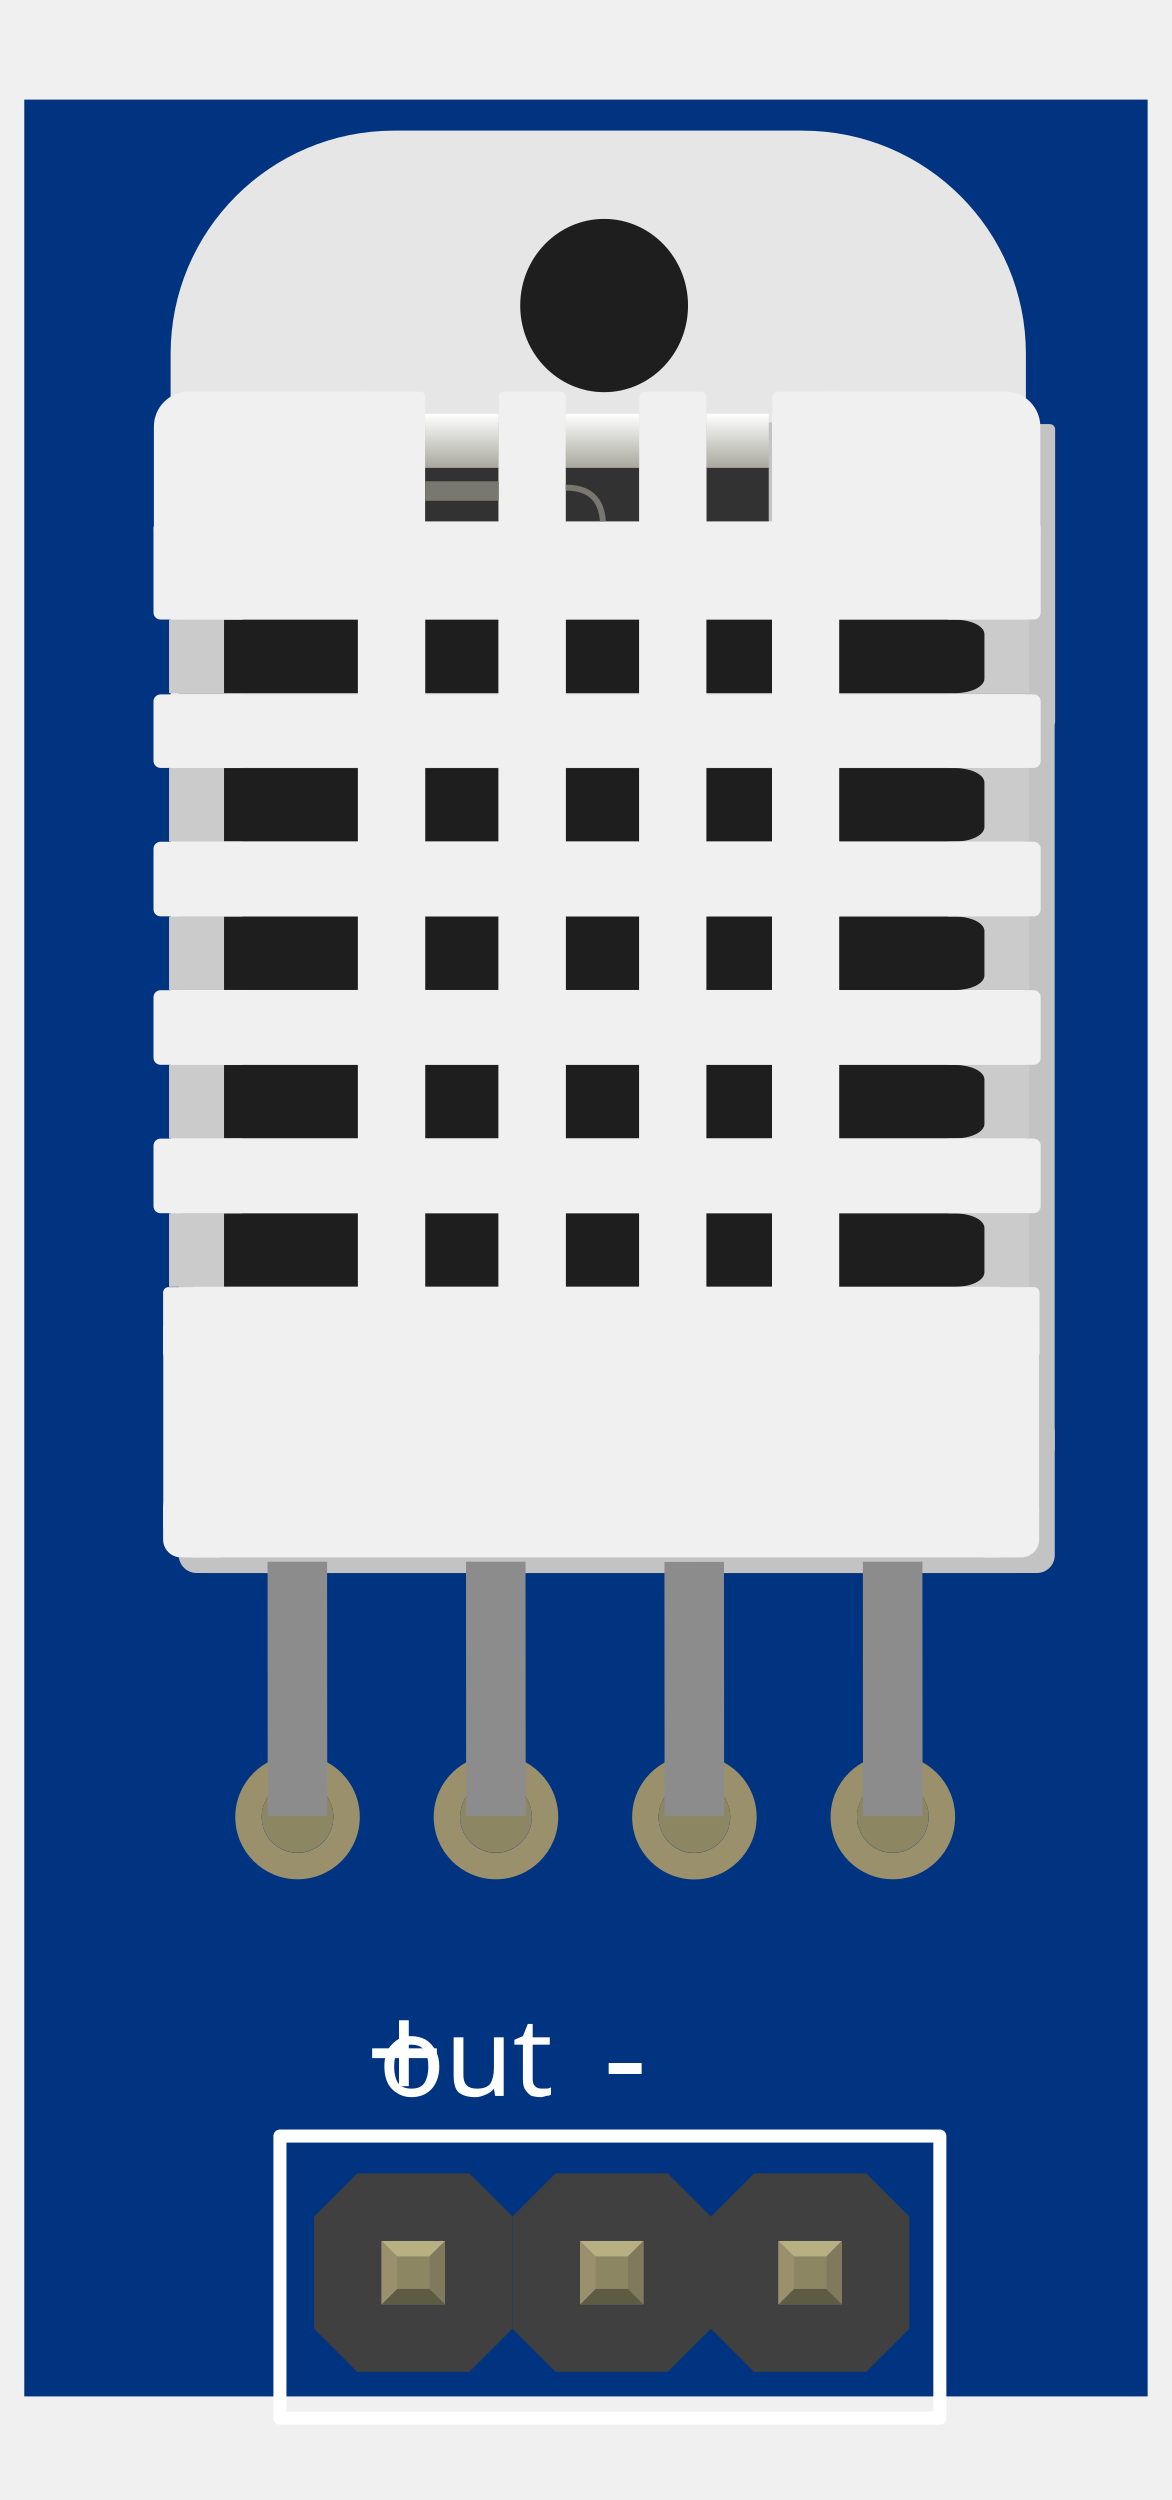
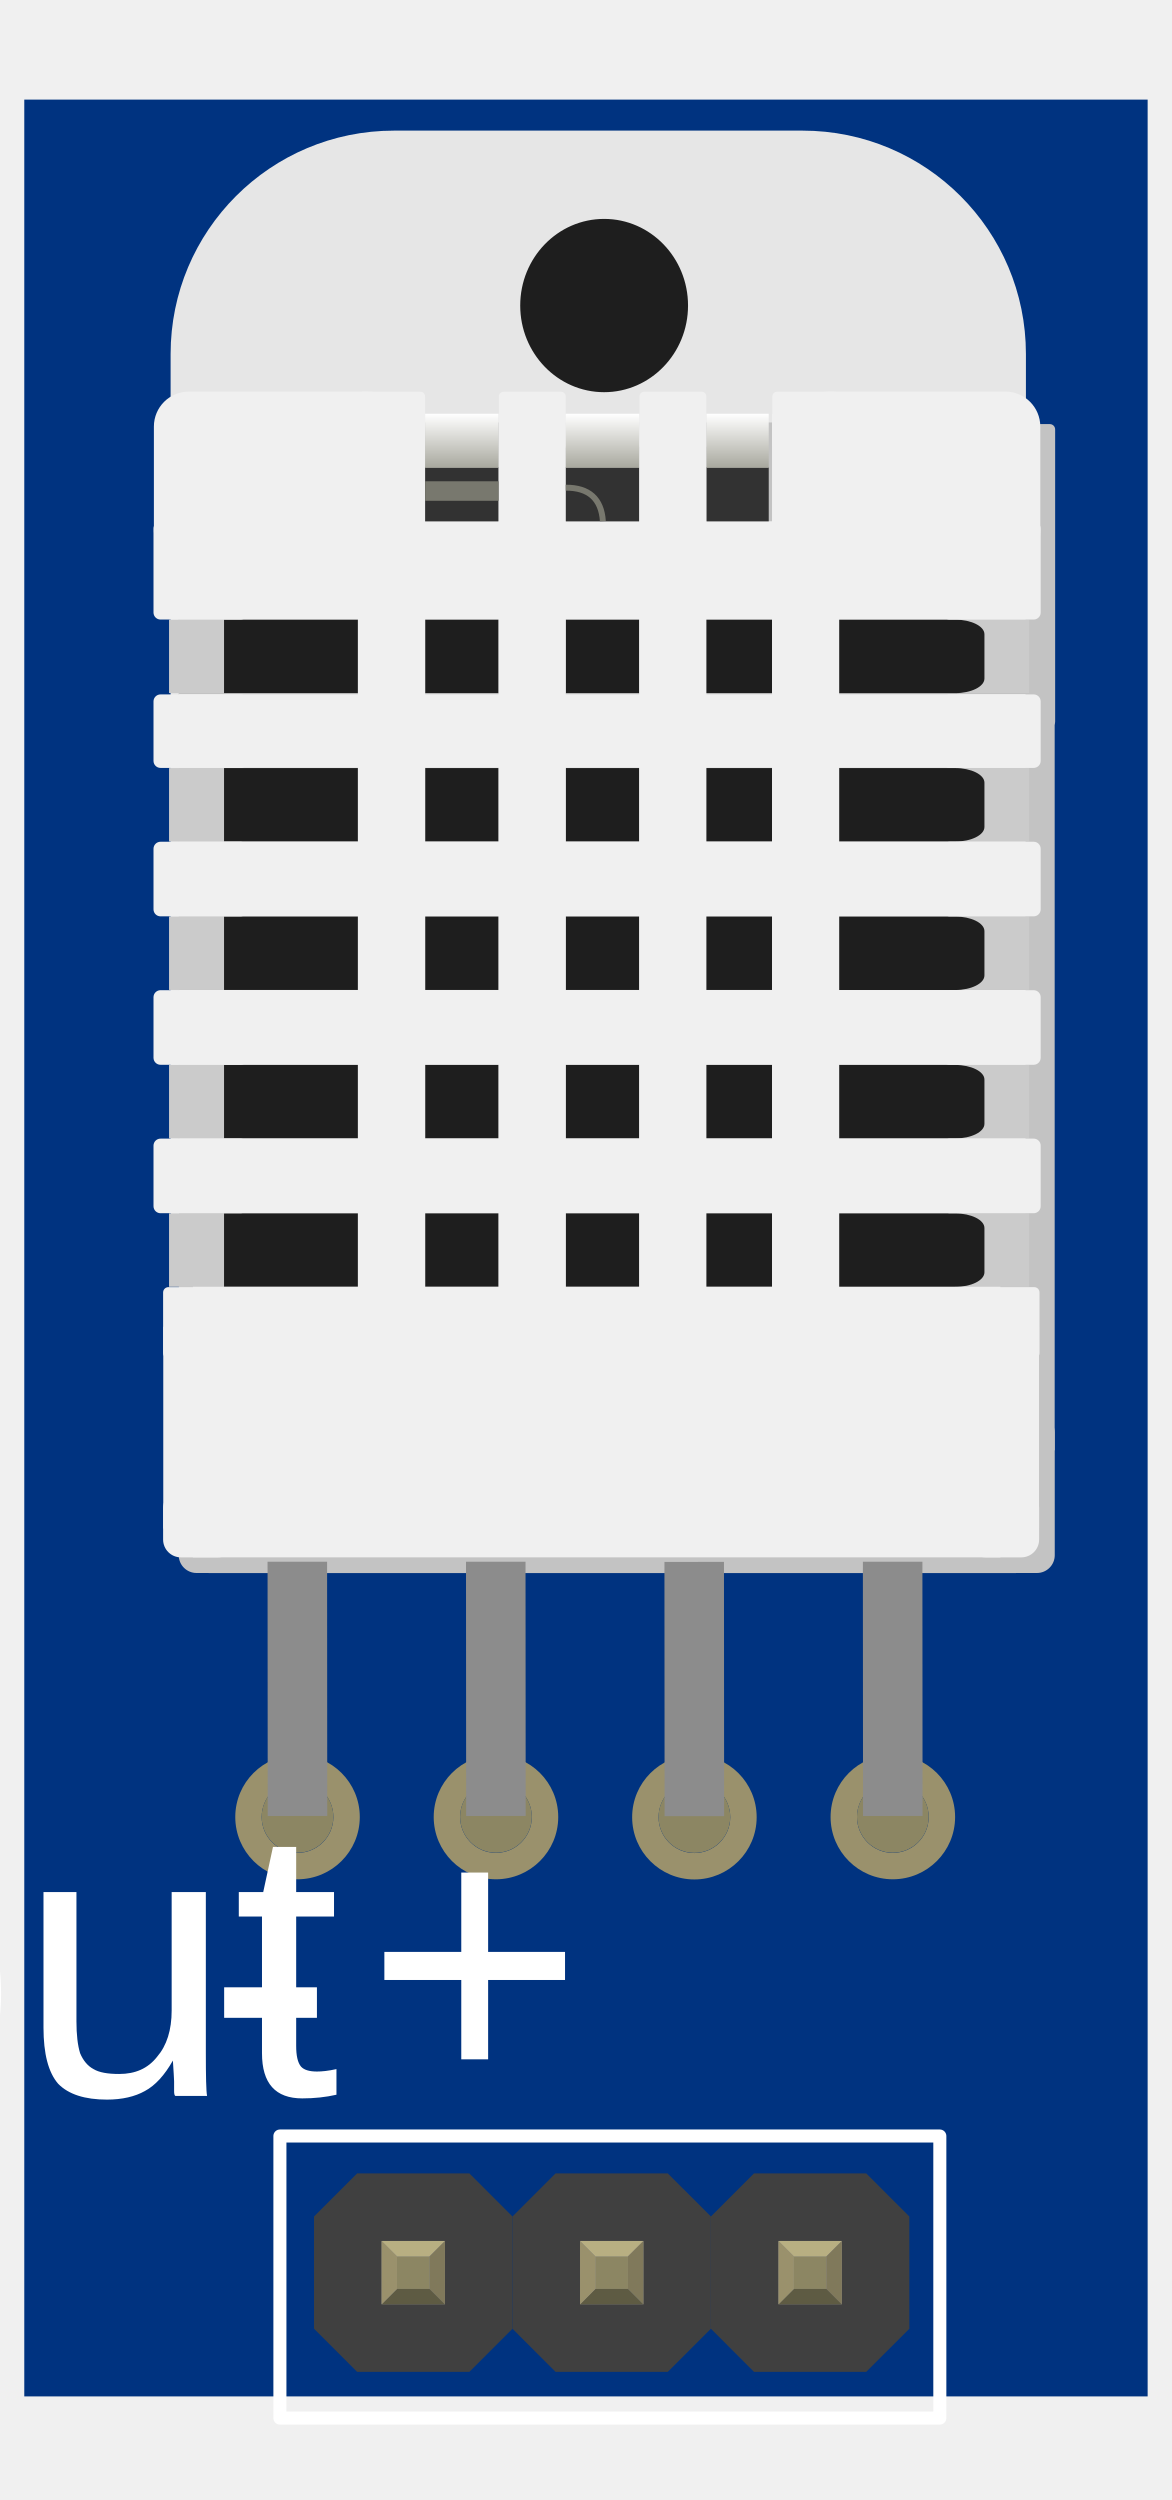
<svg xmlns="http://www.w3.org/2000/svg" xmlns:xlink="http://www.w3.org/1999/xlink" viewBox="0 0 15 32" xml:space="preserve" height="32mm" style="clip-rule:evenodd;fill-rule:evenodd;image-rendering:optimizeQuality;shape-rendering:geometricPrecision;text-rendering:geometricPrecision" width="15mm" version="1.1" id="svg18753">
  <defs id="defs18757">
    <linearGradient xlink:href="#id0" id="linearGradient19458" gradientUnits="userSpaceOnUse" x1="4.612" y1="4.93" x2="4.612" y2="4.238" />
    <linearGradient xlink:href="#id0" id="linearGradient19460" gradientUnits="userSpaceOnUse" x1="4.612" y1="4.93" x2="4.612" y2="4.238" />
    <linearGradient xlink:href="#id0" id="linearGradient19462" gradientUnits="userSpaceOnUse" x1="4.612" y1="4.93" x2="4.612" y2="4.238" />
  </defs>
  <g id="g19456" transform="translate(1.298823)">
    <g id="breadboard" gorn="0.0">
      <defs id="defs18589">
        <style type="text/css" id="style18582">
    .str0 {stroke:#1E1E1E;stroke-width:0.076}
    .str3 {stroke:#78786E;stroke-width:0.076}
    .str2 {stroke:#78786E;stroke-width:0.25}
    .str1 {stroke:#8C8C8C;stroke-width:0.762}
    .fil3 {fill:none}
    .fil1 {fill:#1E1E1E}
    .fil6 {fill:#323232}
    .fil2 {fill:#C3C3C3}
    .fil4 {fill:#CBCBCB}
    .fil0 {fill:#E6E6E6}
    .fil5 {fill:#F0F0F0}
    .fil7 {fill:url(#id0)}
   </style>
        <linearGradient id="id0" y2="4.238" gradientUnits="userSpaceOnUse" x2="4.612" x1="4.612" y1="4.93">
          <stop offset="0" style="stop-color:#A8A89E" id="stop18584" />
          <stop offset="1" style="stop-color:white" id="stop18586" />
        </linearGradient>
      </defs>
      <g id="Capa_x0020_1" gorn="0.0.1">
        <g id="_144824656" gorn="0.0.1.1">
          <rect y="1.275" x="-0.988" height="29.399" width="14.379" id="rect4726" fill="#003380" stroke-width="0.034" style="clip-rule:evenodd;fill-rule:evenodd;image-rendering:optimizeQuality;shape-rendering:geometricPrecision;text-rendering:geometricPrecision" />
          <rect y="1.672" id="_144825976" gorn="0.0.1.1.0.0" rx="2.859" height="16.616" class="fil0" width="10.948" x="0.885" ry="2.859" />
          <ellipse id="_144821416" gorn="0.0.1.1.0.1" rx="1.036" cx="6.434" class="fil1 str0" cy="3.911" ry="1.071" />
          <g id="g18603" transform="translate(0,1.058333)">
            <rect y="6.526" id="_144822136" gorn="0.0.1.1.1.0" height="10.98" class="fil2" width="11.21" x="0.991" />
            <rect y="4.37" id="_144818704" gorn="0.0.1.1.1.1" rx="0.068" height="3.878" class="fil2" width="0.929" x="0.989" ry="0.068" />
            <rect y="4.37" id="_144826744" gorn="0.0.1.1.1.2" rx="0.068" height="3.878" class="fil2" width="0.918" x="11.289" ry="0.068" />
            <rect y="15.424" id="_144823288" gorn="0.0.1.1.1.3" rx="0.228" height="3.652" class="fil2" width="0.929" x="0.989" ry="0.228" />
            <rect y="17.052" id="_144827656" gorn="0.0.1.1.1.4" rx="0.228" height="2.024" class="fil2" width="1.625" x="10.577" ry="0.228" />
            <rect y="5.306" id="_144829120" gorn="0.0.1.1.1.5" height="12.9" class="fil2" width="9.768" x="1.714" />
            <rect y="4.349" id="_144820960" gorn="0.0.1.1.1.6" height="14.728" class="fil2" width="10.335" x="1.371" />
          </g>
          <g id="g18625" transform="translate(0,1.058333)">
            <g id="g18616">
              <rect y="6.873" id="_144826048" gorn="0.0.1.1.3.0.0" height="0.94" class="fil4" width="2.533" x="9.341" />
              <rect y="8.773" id="_144823816" gorn="0.0.1.1.3.0.1" height="0.94" class="fil4" width="2.533" x="9.341" />
              <rect y="10.673" id="_144826288" gorn="0.0.1.1.3.0.2" height="0.94" class="fil4" width="2.531" x="9.343" />
              <rect y="12.573" id="_144823936" gorn="0.0.1.1.3.0.3" height="0.94" class="fil4" width="2.533" x="9.341" />
              <rect y="14.473" id="_144820816" gorn="0.0.1.1.3.0.4" height="0.94" class="fil4" width="2.533" x="9.341" />
            </g>
            <g id="g18623">
              <rect y="6.873" id="_144817768" gorn="0.0.1.1.3.1.0" height="0.94" class="fil4" width="0.704" x="0.865" />
              <rect y="8.773" id="_144819880" gorn="0.0.1.1.3.1.1" height="0.94" class="fil4" width="0.704" x="0.865" />
              <rect y="10.673" id="_144822112" gorn="0.0.1.1.3.1.2" height="0.94" class="fil4" width="0.704" x="0.865" />
              <rect y="12.573" id="_144820576" gorn="0.0.1.1.3.1.3" height="0.94" class="fil4" width="0.704" x="0.865" />
              <rect y="14.473" id="_144821872" gorn="0.0.1.1.3.1.4" height="0.94" class="fil4" width="0.704" x="0.865" />
            </g>
          </g>
          <g id="g18662" transform="translate(0,1.058333)">
            <g id="g18632">
              <rect y="6.873" id="_144818008" gorn="0.0.1.1.4.0.0" height="0.94" class="fil1" width="0.94" x="4.143" />
              <rect y="6.873" id="_144821656" gorn="0.0.1.1.4.0.1" height="0.94" class="fil1" width="0.94" x="5.943" />
              <rect y="6.873" id="_144829816" gorn="0.0.1.1.4.0.2" height="0.94" class="fil1" width="0.94" x="7.643" />
              <path id="_144831328" gorn="0.0.1.1.4.0.3" d="m 9.343,6.873 h 1.583 c 0.207,0 0.376,0.084 0.376,0.187 v 0.567 c 0,0.103 -0.169,0.187 -0.376,0.187 H 9.343 Z" class="fil1" />
              <rect y="6.873" id="_144827224" gorn="0.0.1.1.4.0.4" height="0.94" class="fil1" width="1.713" x="1.569" />
            </g>
            <g id="g18639">
              <rect y="8.773" id="_144824824" gorn="0.0.1.1.4.1.0" height="0.94" class="fil1" width="0.94" x="4.143" />
              <rect y="8.773" id="_144817504" gorn="0.0.1.1.4.1.1" height="0.94" class="fil1" width="0.94" x="5.943" />
              <rect y="8.773" id="_144825928" gorn="0.0.1.1.4.1.2" height="0.94" class="fil1" width="0.94" x="7.643" />
              <path id="_144829048" gorn="0.0.1.1.4.1.3" d="m 9.343,8.773 h 1.583 c 0.207,0 0.376,0.084 0.376,0.187 v 0.567 c 0,0.103 -0.169,0.187 -0.376,0.187 H 9.343 Z" class="fil1" />
              <rect y="8.773" id="_144825112" gorn="0.0.1.1.4.1.4" height="0.94" class="fil1" width="1.713" x="1.569" />
            </g>
            <g id="g18646">
              <rect y="10.673" id="_144821512" gorn="0.0.1.1.4.2.0" height="0.94" class="fil1" width="0.94" x="4.143" />
              <rect y="10.673" id="_144822784" gorn="0.0.1.1.4.2.1" height="0.94" class="fil1" width="0.94" x="5.943" />
              <rect y="10.673" id="_144822664" gorn="0.0.1.1.4.2.2" height="0.94" class="fil1" width="0.94" x="7.643" />
              <path id="_144820672" gorn="0.0.1.1.4.2.3" d="m 9.343,10.673 h 1.583 c 0.207,0 0.376,0.084 0.376,0.187 v 0.567 c 0,0.103 -0.169,0.187 -0.376,0.187 H 9.343 Z" class="fil1" />
              <rect y="10.673" id="_144824752" gorn="0.0.1.1.4.2.4" height="0.94" class="fil1" width="1.713" x="1.569" />
            </g>
            <g id="g18653">
              <rect y="12.573" id="_144828472" gorn="0.0.1.1.4.3.0" height="0.94" class="fil1" width="0.94" x="4.143" />
              <rect y="12.573" id="_144821968" gorn="0.0.1.1.4.3.1" height="0.94" class="fil1" width="0.94" x="5.943" />
              <rect y="12.573" id="_144828256" gorn="0.0.1.1.4.3.2" height="0.94" class="fil1" width="0.94" x="7.643" />
              <path id="_144828376" gorn="0.0.1.1.4.3.3" d="m 9.343,12.573 h 1.583 c 0.207,0 0.376,0.084 0.376,0.187 v 0.567 c 0,0.103 -0.169,0.187 -0.376,0.187 H 9.343 Z" class="fil1" />
              <rect y="12.573" id="_144823504" gorn="0.0.1.1.4.3.4" height="0.94" class="fil1" width="1.713" x="1.569" />
            </g>
            <g id="g18660">
              <rect y="14.473" id="_144825784" gorn="0.0.1.1.4.4.0" height="0.94" class="fil1" width="0.94" x="4.143" />
              <rect y="14.473" id="_144826936" gorn="0.0.1.1.4.4.1" height="0.94" class="fil1" width="0.94" x="5.943" />
              <rect y="14.473" id="_144826912" gorn="0.0.1.1.4.4.2" height="0.94" class="fil1" width="0.94" x="7.643" />
              <path id="_144827152" gorn="0.0.1.1.4.4.3" d="m 9.343,14.473 h 1.583 c 0.207,0 0.376,0.084 0.376,0.187 v 0.567 c 0,0.103 -0.169,0.187 -0.376,0.187 H 9.343 Z" class="fil1" />
              <rect y="14.473" id="_144827080" gorn="0.0.1.1.4.4.4" height="0.94" class="fil1" width="1.713" x="1.569" />
            </g>
          </g>
          <g id="g18709" transform="translate(0,1.058333)">
            <g id="g18680">
              <g id="g18666">
                <rect y="4.238" id="_144817024" gorn="0.0.1.1.5.0.0.0.0" height="13.983" class="fil5" width="0.86" x="3.283" />
                <rect y="3.956" id="_144817168" gorn="0.0.1.1.5.0.0.0.1" rx="0.059" height="0.749" class="fil5" width="0.855" x="3.287" ry="0.059" />
              </g>
              <g id="g18670">
                <rect y="4.238" id="_144817240" gorn="0.0.1.1.5.0.0.1.0" height="13.983" class="fil5" width="0.86" x="5.083" />
                <rect y="3.956" id="_144816328" gorn="0.0.1.1.5.0.0.1.1" rx="0.059" height="0.749" class="fil5" width="0.855" x="5.087" ry="0.059" />
              </g>
              <g id="g18674">
                <rect y="4.238" id="_144815368" gorn="0.0.1.1.5.0.0.2.0" height="13.983" class="fil5" width="0.86" x="6.883" />
                <rect y="3.956" id="_144818248" gorn="0.0.1.1.5.0.0.2.1" rx="0.059" height="0.749" class="fil5" width="0.855" x="6.887" ry="0.059" />
              </g>
              <g id="g18678">
                <rect y="4.238" id="_144817960" gorn="0.0.1.1.5.0.0.3.0" height="13.983" class="fil5" width="0.86" x="8.583" />
                <rect y="3.956" id="_144818128" gorn="0.0.1.1.5.0.0.3.1" rx="0.059" height="0.749" class="fil5" width="0.855" x="8.587" ry="0.059" />
              </g>
            </g>
            <g id="g18707">
              <g id="g18685">
                <rect y="5.614" id="_144817864" gorn="0.0.1.1.5.0.1.0.0" height="1.255" class="fil5" width="10.835" x="0.993" />
                <rect y="5.617" id="_144817720" gorn="0.0.1.1.5.0.1.0.1" rx="0.09" height="1.255" class="fil5" width="1.205" x="0.666" ry="0.09" />
                <rect y="5.617" id="_144817408" gorn="0.0.1.1.5.0.1.0.2" rx="0.09" height="1.255" class="fil5" width="1.256" x="10.766" ry="0.09" />
              </g>
              <g id="g18690">
                <rect y="7.828" id="_144817744" gorn="0.0.1.1.5.0.1.1.0" height="0.941" class="fil5" width="10.835" x="0.993" />
                <rect y="7.83" id="_144828448" gorn="0.0.1.1.5.0.1.1.1" rx="0.09" height="0.941" class="fil5" width="1.205" x="0.666" ry="0.09" />
                <rect y="7.83" id="_144815320" gorn="0.0.1.1.5.0.1.1.2" rx="0.09" height="0.941" class="fil5" width="1.256" x="10.766" ry="0.09" />
              </g>
              <g id="g18695">
                <rect y="9.714" id="_144826264" gorn="0.0.1.1.5.0.1.2.0" height="0.955" class="fil5" width="10.835" x="0.993" />
                <rect y="9.716" id="_144825736" gorn="0.0.1.1.5.0.1.2.1" rx="0.09" height="0.955" class="fil5" width="1.205" x="0.666" ry="0.09" />
                <rect y="9.716" id="_144821320" gorn="0.0.1.1.5.0.1.2.2" rx="0.09" height="0.955" class="fil5" width="1.256" x="10.766" ry="0.09" />
              </g>
              <g id="g18700">
                <rect y="11.614" id="_144828688" gorn="0.0.1.1.5.0.1.3.0" height="0.955" class="fil5" width="10.835" x="0.993" />
                <rect y="11.616" id="_144819808" gorn="0.0.1.1.5.0.1.3.1" rx="0.09" height="0.955" class="fil5" width="1.205" x="0.666" ry="0.09" />
                <rect y="11.616" id="_144820288" gorn="0.0.1.1.5.0.1.3.2" rx="0.09" height="0.955" class="fil5" width="1.256" x="10.766" ry="0.09" />
              </g>
              <g id="g18705">
                <rect y="13.514" id="_144820888" gorn="0.0.1.1.5.0.1.4.0" height="0.955" class="fil5" width="10.835" x="0.993" />
                <rect y="13.516" id="_144819568" gorn="0.0.1.1.5.0.1.4.1" rx="0.09" height="0.955" class="fil5" width="1.205" x="0.666" ry="0.09" />
                <rect y="13.516" id="_144818536" gorn="0.0.1.1.5.0.1.4.2" rx="0.09" height="0.955" class="fil5" width="1.256" x="10.766" ry="0.09" />
              </g>
            </g>
          </g>
          <g id="g18724" transform="translate(0,1.058333)">
            <g id="g18718">
              <rect y="15.924" id="_144827800" gorn="0.0.1.1.5.1.0.0" height="2.583" class="fil5" width="11.21" x="0.791" />
              <rect y="15.417" id="_144826000" gorn="0.0.1.1.5.1.0.1" rx="0.068" height="0.912" class="fil5" width="0.929" x="0.789" ry="0.068" />
              <rect y="15.417" id="_144827488" gorn="0.0.1.1.5.1.0.2" rx="0.068" height="0.912" class="fil5" width="0.918" x="11.089" ry="0.068" />
              <rect y="18.017" id="_144825808" gorn="0.0.1.1.5.1.0.3" rx="0.228" height="0.859" class="fil5" width="0.929" x="0.789" ry="0.228" />
              <rect y="18.017" id="_144825208" gorn="0.0.1.1.5.1.0.4" rx="0.228" height="0.859" class="fil5" width="0.913" x="11.089" ry="0.228" />
              <rect y="15.637" id="_144821752" gorn="0.0.1.1.5.1.0.5" height="3.034" class="fil5" width="9.768" x="1.514" />
              <rect y="15.412" id="_144821560" gorn="0.0.1.1.5.1.0.6" height="3.464" class="fil5" width="10.335" x="1.171" />
            </g>
            <g id="g18722">
              <rect y="3.954" id="_144822040" gorn="0.0.1.1.5.1.1.0" rx="0.447" height="2.234" class="fil5" width="3.186" x="0.671" ry="0.447" />
              <rect y="3.954" id="_144822280" gorn="0.0.1.1.5.1.1.1" rx="0.447" height="2.234" class="fil5" width="3.151" x="8.866" ry="0.447" />
            </g>
          </g>
          <g id="g18744" transform="translate(0,1.058333)">
            <g id="g18737">
              <g id="g18731">
                <rect y="4.923" id="_144827680" gorn="0.0.1.1.6.0.0.0" height="0.692" class="fil6" width="0.937" x="4.143" />
                <rect y="4.923" id="_144824176" gorn="0.0.1.1.6.0.0.1" height="0.692" class="fil6" width="0.937" x="5.944" />
                <rect y="4.923" id="_144822616" gorn="0.0.1.1.6.0.0.2" height="0.692" class="fil6" width="0.795" x="7.746" />
              </g>
              <g id="g18735">
                <path id="_144828880" gorn="0.0.1.1.6.0.1.0" d="m 4.143,5.227 c 0.94,0 0.94,0 0.94,0" class="fil3 str2" />
                <path id="_144823480" gorn="0.0.1.1.6.0.1.1" d="M 5.943,5.184 C 6.238,5.182 6.399,5.326 6.418,5.612" class="fil3 str3" />
              </g>
            </g>
            <g id="g18742">
              <rect y="4.238" id="_144817384" gorn="0.0.1.1.6.1.0" height="0.692" class="fil7" width="0.937" x="4.143" style="fill:url(#linearGradient19458)" />
              <rect y="4.238" id="_144825040" gorn="0.0.1.1.6.1.1" height="0.692" class="fil7" width="0.937" x="5.944" style="fill:url(#linearGradient19460)" />
              <rect y="4.238" id="_144817648" gorn="0.0.1.1.6.1.2" height="0.692" class="fil7" width="0.795" x="7.746" style="fill:url(#linearGradient19462)" />
            </g>
          </g>
          <g id="g38505-2" style="clip-rule:evenodd;fill-rule:evenodd;image-rendering:optimizeQuality;shape-rendering:geometricPrecision;text-rendering:geometricPrecision" transform="matrix(0.02539999,0,0,0.02539999,-18.48534,15.25813)">
            <path d="m 826.565,283.567 c -17.331,0 -31.367,14.036 -31.367,31.38 0,17.318 14.036,31.38 31.367,31.38 17.318,0 31.38,-14.062 31.38,-31.38 0,-17.344 -14.062,-31.38 -31.38,-31.38 z m 0,49.453 c -9.974,0 -18.06,-8.086 -18.06,-18.073 0,-10.013 8.086,-18.099 18.06,-18.099 9.987,0 18.073,8.086 18.073,18.099 0,9.987 -8.112,18.073 -18.073,18.073 z" gorn="0.14.0.0.0.0.0.0.0.0.0.0.0.0" id="path52-8" fill="#9a916c" stroke-width="13.021" />
            <ellipse ry="18.073" rx="18.073" cx="826.565" gorn="0.14.0.0.0.0.0.0.0.0.0.0.0.1" id="ellipse4984-3" cy="314.869" fill="#8c8663" stroke-width="13.021" />
          </g>
          <g id="g38505-2-1" style="clip-rule:evenodd;fill-rule:evenodd;image-rendering:optimizeQuality;shape-rendering:geometricPrecision;text-rendering:geometricPrecision" transform="matrix(0.02539999,0,0,0.02539999,-15.94534,15.25813)">
            <path d="m 826.565,283.567 c -17.331,0 -31.367,14.036 -31.367,31.38 0,17.318 14.036,31.38 31.367,31.38 17.318,0 31.38,-14.062 31.38,-31.38 0,-17.344 -14.062,-31.38 -31.38,-31.38 z m 0,49.453 c -9.974,0 -18.06,-8.086 -18.06,-18.073 0,-10.013 8.086,-18.099 18.06,-18.099 9.987,0 18.073,8.086 18.073,18.099 0,9.987 -8.112,18.073 -18.073,18.073 z" gorn="0.14.0.0.0.0.0.0.0.0.0.0.0.0" id="path52-8-6" fill="#9a916c" stroke-width="13.021" />
            <ellipse ry="18.073" rx="18.073" cx="826.565" gorn="0.14.0.0.0.0.0.0.0.0.0.0.0.1" id="ellipse4984-3-7" cy="314.869" fill="#8c8663" stroke-width="13.021" />
          </g>
          <g id="g38505-2-9" style="clip-rule:evenodd;fill-rule:evenodd;image-rendering:optimizeQuality;shape-rendering:geometricPrecision;text-rendering:geometricPrecision" transform="matrix(0.02539999,0,0,0.02539999,-13.40535,15.26033)">
            <path d="m 826.565,283.567 c -17.331,0 -31.367,14.036 -31.367,31.38 0,17.318 14.036,31.38 31.367,31.38 17.318,0 31.38,-14.062 31.38,-31.38 0,-17.344 -14.062,-31.38 -31.38,-31.38 z m 0,49.453 c -9.974,0 -18.06,-8.086 -18.06,-18.073 0,-10.013 8.086,-18.099 18.06,-18.099 9.987,0 18.073,8.086 18.073,18.099 0,9.987 -8.112,18.073 -18.073,18.073 z" gorn="0.14.0.0.0.0.0.0.0.0.0.0.0.0" id="path52-8-3" fill="#9a916c" stroke-width="13.021" />
            <ellipse ry="18.073" rx="18.073" cx="826.565" gorn="0.14.0.0.0.0.0.0.0.0.0.0.0.1" id="ellipse4984-3-3" cy="314.869" fill="#8c8663" stroke-width="13.021" />
          </g>
          <g id="g38505-2-2" style="clip-rule:evenodd;fill-rule:evenodd;image-rendering:optimizeQuality;shape-rendering:geometricPrecision;text-rendering:geometricPrecision" transform="matrix(0.02539999,0,0,0.02539999,-10.86534,15.25813)">
            <path d="m 826.565,283.567 c -17.331,0 -31.367,14.036 -31.367,31.38 0,17.318 14.036,31.38 31.367,31.38 17.318,0 31.38,-14.062 31.38,-31.38 0,-17.344 -14.062,-31.38 -31.38,-31.38 z m 0,49.453 c -9.974,0 -18.06,-8.086 -18.06,-18.073 0,-10.013 8.086,-18.099 18.06,-18.099 9.987,0 18.073,8.086 18.073,18.099 0,9.987 -8.112,18.073 -18.073,18.073 z" gorn="0.14.0.0.0.0.0.0.0.0.0.0.0.0" id="path52-8-2" fill="#9a916c" stroke-width="13.021" />
            <ellipse ry="18.073" rx="18.073" cx="826.565" gorn="0.14.0.0.0.0.0.0.0.0.0.0.0.1" id="ellipse4984-3-0" cy="314.869" fill="#8c8663" stroke-width="13.021" />
          </g>
          <g id="g18609" transform="translate(0,1.058333)">
            <line id="_144824728" gorn="0.0.1.1.2.0" y2="22.188" x2="7.589" class="fil3 str1" x1="7.587" y1="18.934" />
            <line id="_144822016" gorn="0.0.1.1.2.1" y2="22.186" x2="10.129" class="fil3 str1" x1="10.127" y1="18.932" />
            <line id="_144829456" gorn="0.0.1.1.2.2" y2="22.186" x2="2.509" class="fil3 str1" x1="2.507" y1="18.932" />
            <line id="_144819832" gorn="0.0.1.1.2.3" y2="22.186" x2="5.049" class="fil3 str1" x1="5.047" y1="18.932" />
          </g>
-           <text xml:space="preserve" style="font-style:normal;font-weight:normal;font-size:1.764px;line-height:1.25;font-family:sans-serif;fill:#000000;fill-opacity:1;stroke:none;stroke-width:0.265" x="3.37" y="26.906" id="text38699">
-             <tspan id="tspan38697" x="3.37" y="26.906" style="font-size:1.764px;fill:#ffffff;fill-opacity:1;stroke-width:0.265">+</tspan>
+           <text xml:space="preserve" style="font-style:normal;font-weight:normal;font-size:4.939px;line-height:1.25;font-family:sans-serif;fill:#000000;fill-opacity:1;stroke:none;stroke-width:0.265" x="3.37" y="26.906" id="text38699">
+             <tspan id="tspan38697" x="3.37" y="26.906" style="font-size:4.939px;fill:#ffffff;fill-opacity:1;stroke-width:0.265">+</tspan>
          </text>
-           <text xml:space="preserve" style="font-style:normal;font-weight:normal;font-size:1.764px;line-height:1.25;font-family:sans-serif;text-align:center;text-anchor:middle;clip-rule:evenodd;fill:#000000;fill-opacity:1;fill-rule:evenodd;stroke:none;stroke-width:0.265;image-rendering:optimizeQuality;shape-rendering:geometricPrecision;text-rendering:geometricPrecision" x="9.224" y="26.951" id="text38699-3">
-             <tspan id="tspan38697-6" x="9.224" y="26.951" style="font-size:1.764px;text-align:center;text-anchor:middle;fill:#ffffff;fill-opacity:1;stroke-width:0.265">-</tspan>
+           <text xml:space="preserve" style="font-style:normal;font-weight:normal;font-size:4.939px;line-height:1.25;font-family:sans-serif;text-align:center;text-anchor:middle;clip-rule:evenodd;fill:#000000;fill-opacity:1;fill-rule:evenodd;stroke:none;stroke-width:0.265;image-rendering:optimizeQuality;shape-rendering:geometricPrecision;text-rendering:geometricPrecision" x="9.224" y="26.951" id="text38699-3">
+             <tspan id="tspan38697-6" x="9.224" y="26.951" style="font-size:4.939px;text-align:center;text-anchor:middle;fill:#ffffff;fill-opacity:1;stroke-width:0.265">-</tspan>
          </text>
-           <text xml:space="preserve" style="font-style:normal;font-weight:normal;font-size:1.411px;line-height:1.25;font-family:sans-serif;text-align:center;text-anchor:middle;clip-rule:evenodd;fill:#000000;fill-opacity:1;fill-rule:evenodd;stroke:none;stroke-width:0.265;image-rendering:optimizeQuality;shape-rendering:geometricPrecision;text-rendering:geometricPrecision" x="6.68" y="26.828" id="text38699-3-8">
-             <tspan id="tspan38697-6-2" x="6.68" y="26.828" style="font-size:1.411px;text-align:center;text-anchor:middle;fill:#ffffff;fill-opacity:1;stroke-width:0.265">out</tspan>
+           <text xml:space="preserve" style="font-style:normal;font-weight:normal;font-size:4.939px;line-height:1.25;font-family:sans-serif;text-align:center;text-anchor:middle;clip-rule:evenodd;fill:#000000;fill-opacity:1;fill-rule:evenodd;stroke:none;stroke-width:0.265;image-rendering:optimizeQuality;shape-rendering:geometricPrecision;text-rendering:geometricPrecision" x="6.68" y="26.828" id="text38699-3-8">
+             <tspan id="tspan38697-6-2" x="6.68" y="26.828" style="font-style:normal;font-variant:normal;font-weight:normal;font-stretch:normal;font-size:4.939px;font-family:Arial;-inkscape-font-specification:Arial;text-align:center;text-anchor:middle;fill:#ffffff;fill-opacity:1;stroke-width:0.265">out</tspan>
          </text>
-           <g id="g38910" style="clip-rule:evenodd;fill-rule:evenodd;image-rendering:optimizeQuality;shape-rendering:geometricPrecision;text-rendering:geometricPrecision" transform="matrix(0.02539999,0,0,0.02539999,-6.429165,-15.44417)">
-             <g id="g38593-0" style="clip-rule:evenodd;fill-rule:evenodd;image-rendering:optimizeQuality;shape-rendering:geometricPrecision;text-rendering:geometricPrecision" transform="translate(224.3191,1280.915)">
-               <g id="g38761" style="clip-rule:evenodd;fill-rule:evenodd;image-rendering:optimizeQuality;shape-rendering:geometricPrecision;text-rendering:geometricPrecision" transform="translate(2.259859,3.013161)">
-                 <polygon id="polygon20-9-3" points="1217.11,1000 1782.75,1000 2000,782.747 2000,217.113 1782.75,0 1217.11,0 1000,217.113 1000,782.747 " transform="matrix(0.1,0,0,0.1,33.65628,419.3732)" fill="#404040" />
-                 <rect width="38.769" x="164.271" id="connector1pin-5" gorn="0.0.10" height="38.769" y="449.989" fill="none" stroke-width="0.1" />
-                 <rect id="rect24-8-8" width="31.921" x="167.702" height="31.921" y="453.419" fill="#8d8c8c" stroke-width="0.1" />
-                 <rect id="rect26-0-3" width="16.419" x="175.453" height="16.419" y="461.171" fill="#8c8663" stroke-width="0.1" />
-                 <polygon id="polygon28-7-1" points="1659.67,340.463 1340.46,340.463 1417.97,417.974 1582.03,417.974 " transform="matrix(0.1,0,0,0.1,33.65628,419.3732)" fill="#b8af82" />
-                 <polygon id="polygon30-7-3" points="1659.67,659.674 1582.03,582.025 1582.03,417.974 1659.67,340.463 " transform="matrix(0.1,0,0,0.1,33.65628,419.3732)" fill="#80795b" />
-                 <polygon id="polygon32-4-8" points="1340.46,659.674 1417.97,582.025 1582.03,582.025 1659.67,659.674 " transform="matrix(0.1,0,0,0.1,33.65628,419.3732)" fill="#5e5b43" />
-                 <polygon id="polygon34-2-2" points="1340.46,659.674 1340.46,340.463 1417.97,417.974 1417.97,582.025 " transform="matrix(0.1,0,0,0.1,33.65628,419.3732)" fill="#9a916c" />
-                 <polygon id="polygon36-4-6" points="2217.11,1000 2782.75,1000 3000,782.747 3000,217.113 2782.75,0 2217.11,0 2000,217.113 2000,782.747 " transform="matrix(0.1,0,0,0.1,33.65628,419.3732)" fill="#404040" />
-                 <rect width="38.769" x="264.271" id="connector2pin-7" gorn="0.0.19" height="38.769" y="449.989" fill="none" stroke-width="0.1" />
-                 <rect id="rect40-5-5" width="31.921" x="267.702" height="31.921" y="453.419" fill="#8d8c8c" stroke-width="0.1" />
-                 <rect id="rect42-8-2" width="16.419" x="275.453" height="16.419" y="461.171" fill="#8c8663" stroke-width="0.1" />
-                 <polygon id="polygon44-7-6" points="2659.67,340.463 2340.46,340.463 2417.97,417.974 2582.03,417.974 " transform="matrix(0.1,0,0,0.1,33.65628,419.3732)" fill="#b8af82" />
-                 <polygon id="polygon46-0-0" points="2659.67,659.674 2582.03,582.025 2582.03,417.974 2659.67,340.463 " transform="matrix(0.1,0,0,0.1,33.65628,419.3732)" fill="#80795b" />
-                 <polygon id="polygon48-4-6" points="2340.46,659.674 2417.97,582.025 2582.03,582.025 2659.67,659.674 " transform="matrix(0.1,0,0,0.1,33.65628,419.3732)" fill="#5e5b43" />
-                 <polygon id="polygon50-1-2" points="2340.46,659.674 2340.46,340.463 2417.97,417.974 2417.97,582.025 " transform="matrix(0.1,0,0,0.1,33.65628,419.3732)" fill="#9a916c" />
-                 <polygon id="polygon52-4-8" points="3217.11,1000 3782.75,1000 4000,782.747 4000,217.113 3782.75,0 3217.11,0 3000,217.113 3000,782.747 " transform="matrix(0.1,0,0,0.1,33.65628,419.3732)" fill="#404040" />
-                 <rect width="38.769" x="364.272" id="connector3pin-0" gorn="0.0.28" height="38.769" y="449.989" fill="none" stroke-width="0.1" />
-                 <rect id="rect56-9-6" width="31.921" x="367.703" height="31.921" y="453.419" fill="#8d8c8c" stroke-width="0.1" />
-                 <rect id="rect58-7-7" width="16.419" x="375.454" height="16.419" y="461.171" fill="#8c8663" stroke-width="0.1" />
-                 <polygon id="polygon60-5-1" points="3659.67,340.463 3340.46,340.463 3417.97,417.974 3582.03,417.974 " transform="matrix(0.1,0,0,0.1,33.65628,419.3732)" fill="#b8af82" />
-                 <polygon id="polygon62-8-7" points="3659.67,659.674 3582.03,582.025 3582.03,417.974 3659.67,340.463 " transform="matrix(0.1,0,0,0.1,33.65628,419.3732)" fill="#80795b" />
-                 <polygon id="polygon64-2-5" points="3340.46,659.674 3417.97,582.025 3582.03,582.025 3659.67,659.674 " transform="matrix(0.1,0,0,0.1,33.65628,419.3732)" fill="#5e5b43" />
-                 <polygon id="polygon66-0-6" points="3340.46,659.674 3340.46,340.463 3417.97,417.974 3417.97,582.025 " transform="matrix(0.1,0,0,0.1,33.65628,419.3732)" fill="#9a916c" />
-               </g>
-             </g>
-             <rect stroke-miterlimit="10" height="142.109" width="332.557" y="1684.476" gorn="0.11" id="rect23-4" x="343.045" fill="none" stroke="#ffffff" stroke-width="6.569" stroke-linecap="round" stroke-linejoin="round" style="clip-rule:evenodd;fill-rule:evenodd;image-rendering:optimizeQuality;shape-rendering:geometricPrecision;text-rendering:geometricPrecision" />
+           <rect stroke-miterlimit="10" height="3.61" width="8.447" y="27.341" gorn="0.11" id="rect23-4" x="2.284" fill="none" stroke="#ffffff" stroke-width="0.167" stroke-linecap="round" stroke-linejoin="round" style="clip-rule:evenodd;fill-rule:evenodd;image-rendering:optimizeQuality;shape-rendering:geometricPrecision;text-rendering:geometricPrecision" />
+           <g id="g1309">
+             <polygon id="polygon20-9-3" points="1000,217.113 1000,782.747 1217.11,1000 1782.75,1000 2000,782.747 2000,217.113 1782.75,0 1217.11,0 " transform="matrix(0.00254,0,0,0.00254,0.1808079,27.81965)" fill="#404040" style="clip-rule:evenodd;fill-rule:evenodd;image-rendering:optimizeQuality;shape-rendering:geometricPrecision;text-rendering:geometricPrecision" />
+             <rect width="0.985" x="3.498" id="connector1pin-5" gorn="0.0.10" height="0.985" y="28.597" fill="none" stroke-width="0.003" style="clip-rule:evenodd;fill-rule:evenodd;image-rendering:optimizeQuality;shape-rendering:geometricPrecision;text-rendering:geometricPrecision" />
+             <rect id="rect24-8-8" width="0.811" x="3.586" height="0.811" y="28.684" fill="#8d8c8c" stroke-width="0.003" style="clip-rule:evenodd;fill-rule:evenodd;image-rendering:optimizeQuality;shape-rendering:geometricPrecision;text-rendering:geometricPrecision" />
+             <rect id="rect26-0-3" width="0.417" x="3.782" height="0.417" y="28.881" fill="#8c8663" stroke-width="0.003" style="clip-rule:evenodd;fill-rule:evenodd;image-rendering:optimizeQuality;shape-rendering:geometricPrecision;text-rendering:geometricPrecision" />
+             <polygon id="polygon28-7-1" points="1417.97,417.974 1582.03,417.974 1659.67,340.463 1340.46,340.463 " transform="matrix(0.00254,0,0,0.00254,0.1808079,27.81965)" fill="#b8af82" style="clip-rule:evenodd;fill-rule:evenodd;image-rendering:optimizeQuality;shape-rendering:geometricPrecision;text-rendering:geometricPrecision" />
+             <polygon id="polygon30-7-3" points="1582.03,417.974 1659.67,340.463 1659.67,659.674 1582.03,582.025 " transform="matrix(0.00254,0,0,0.00254,0.1808079,27.81965)" fill="#80795b" style="clip-rule:evenodd;fill-rule:evenodd;image-rendering:optimizeQuality;shape-rendering:geometricPrecision;text-rendering:geometricPrecision" />
+             <polygon id="polygon32-4-8" points="1582.03,582.025 1659.67,659.674 1340.46,659.674 1417.97,582.025 " transform="matrix(0.00254,0,0,0.00254,0.1808079,27.81965)" fill="#5e5b43" style="clip-rule:evenodd;fill-rule:evenodd;image-rendering:optimizeQuality;shape-rendering:geometricPrecision;text-rendering:geometricPrecision" />
+             <polygon id="polygon34-2-2" points="1417.97,417.974 1417.97,582.025 1340.46,659.674 1340.46,340.463 " transform="matrix(0.00254,0,0,0.00254,0.1808079,27.81965)" fill="#9a916c" style="clip-rule:evenodd;fill-rule:evenodd;image-rendering:optimizeQuality;shape-rendering:geometricPrecision;text-rendering:geometricPrecision" />
+             <polygon id="polygon36-4-6" points="2000,217.113 2000,782.747 2217.11,1000 2782.75,1000 3000,782.747 3000,217.113 2782.75,0 2217.11,0 " transform="matrix(0.00254,0,0,0.00254,0.1808079,27.81965)" fill="#404040" style="clip-rule:evenodd;fill-rule:evenodd;image-rendering:optimizeQuality;shape-rendering:geometricPrecision;text-rendering:geometricPrecision" />
+             <rect width="0.985" x="6.038" id="connector2pin-7" gorn="0.0.19" height="0.985" y="28.597" fill="none" stroke-width="0.003" style="clip-rule:evenodd;fill-rule:evenodd;image-rendering:optimizeQuality;shape-rendering:geometricPrecision;text-rendering:geometricPrecision" />
+             <rect id="rect40-5-5" width="0.811" x="6.126" height="0.811" y="28.684" fill="#8d8c8c" stroke-width="0.003" style="clip-rule:evenodd;fill-rule:evenodd;image-rendering:optimizeQuality;shape-rendering:geometricPrecision;text-rendering:geometricPrecision" />
+             <rect id="rect42-8-2" width="0.417" x="6.322" height="0.417" y="28.881" fill="#8c8663" stroke-width="0.003" style="clip-rule:evenodd;fill-rule:evenodd;image-rendering:optimizeQuality;shape-rendering:geometricPrecision;text-rendering:geometricPrecision" />
+             <polygon id="polygon44-7-6" points="2417.97,417.974 2582.03,417.974 2659.67,340.463 2340.46,340.463 " transform="matrix(0.00254,0,0,0.00254,0.1808079,27.81965)" fill="#b8af82" style="clip-rule:evenodd;fill-rule:evenodd;image-rendering:optimizeQuality;shape-rendering:geometricPrecision;text-rendering:geometricPrecision" />
+             <polygon id="polygon46-0-0" points="2582.03,417.974 2659.67,340.463 2659.67,659.674 2582.03,582.025 " transform="matrix(0.00254,0,0,0.00254,0.1808079,27.81965)" fill="#80795b" style="clip-rule:evenodd;fill-rule:evenodd;image-rendering:optimizeQuality;shape-rendering:geometricPrecision;text-rendering:geometricPrecision" />
+             <polygon id="polygon48-4-6" points="2582.03,582.025 2659.67,659.674 2340.46,659.674 2417.97,582.025 " transform="matrix(0.00254,0,0,0.00254,0.1808079,27.81965)" fill="#5e5b43" style="clip-rule:evenodd;fill-rule:evenodd;image-rendering:optimizeQuality;shape-rendering:geometricPrecision;text-rendering:geometricPrecision" />
+             <polygon id="polygon50-1-2" points="2417.97,417.974 2417.97,582.025 2340.46,659.674 2340.46,340.463 " transform="matrix(0.00254,0,0,0.00254,0.1808079,27.81965)" fill="#9a916c" style="clip-rule:evenodd;fill-rule:evenodd;image-rendering:optimizeQuality;shape-rendering:geometricPrecision;text-rendering:geometricPrecision" />
+             <polygon id="polygon52-4-8" points="3000,217.113 3000,782.747 3217.11,1000 3782.75,1000 4000,782.747 4000,217.113 3782.75,0 3217.11,0 " transform="matrix(0.00254,0,0,0.00254,0.1808079,27.81965)" fill="#404040" style="clip-rule:evenodd;fill-rule:evenodd;image-rendering:optimizeQuality;shape-rendering:geometricPrecision;text-rendering:geometricPrecision" />
+             <rect width="0.985" x="8.578" id="connector3pin-0" gorn="0.0.28" height="0.985" y="28.597" fill="none" stroke-width="0.003" style="clip-rule:evenodd;fill-rule:evenodd;image-rendering:optimizeQuality;shape-rendering:geometricPrecision;text-rendering:geometricPrecision" />
+             <rect id="rect56-9-6" width="0.811" x="8.666" height="0.811" y="28.684" fill="#8d8c8c" stroke-width="0.003" style="clip-rule:evenodd;fill-rule:evenodd;image-rendering:optimizeQuality;shape-rendering:geometricPrecision;text-rendering:geometricPrecision" />
+             <rect id="rect58-7-7" width="0.417" x="8.862" height="0.417" y="28.881" fill="#8c8663" stroke-width="0.003" style="clip-rule:evenodd;fill-rule:evenodd;image-rendering:optimizeQuality;shape-rendering:geometricPrecision;text-rendering:geometricPrecision" />
+             <polygon id="polygon60-5-1" points="3417.97,417.974 3582.03,417.974 3659.67,340.463 3340.46,340.463 " transform="matrix(0.00254,0,0,0.00254,0.1808079,27.81965)" fill="#b8af82" style="clip-rule:evenodd;fill-rule:evenodd;image-rendering:optimizeQuality;shape-rendering:geometricPrecision;text-rendering:geometricPrecision" />
+             <polygon id="polygon62-8-7" points="3582.03,417.974 3659.67,340.463 3659.67,659.674 3582.03,582.025 " transform="matrix(0.00254,0,0,0.00254,0.1808079,27.81965)" fill="#80795b" style="clip-rule:evenodd;fill-rule:evenodd;image-rendering:optimizeQuality;shape-rendering:geometricPrecision;text-rendering:geometricPrecision" />
+             <polygon id="polygon64-2-5" points="3582.03,582.025 3659.67,659.674 3340.46,659.674 3417.97,582.025 " transform="matrix(0.00254,0,0,0.00254,0.1808079,27.81965)" fill="#5e5b43" style="clip-rule:evenodd;fill-rule:evenodd;image-rendering:optimizeQuality;shape-rendering:geometricPrecision;text-rendering:geometricPrecision" />
+             <polygon id="polygon66-0-6" points="3417.97,417.974 3417.97,582.025 3340.46,659.674 3340.46,340.463 " transform="matrix(0.00254,0,0,0.00254,0.1808079,27.81965)" fill="#9a916c" style="clip-rule:evenodd;fill-rule:evenodd;image-rendering:optimizeQuality;shape-rendering:geometricPrecision;text-rendering:geometricPrecision" />
          </g>
        </g>
      </g>
      <rect y="21.789" id="connector8" gorn="0.0.2" height="1.411" fill="none" width="1.411" x="1.785" />
      <rect y="21.789" id="connector9" gorn="0.0.3" height="1.411" fill="none" width="1.411" x="4.375" />
      <rect y="21.855" id="connector10" gorn="0.0.4" height="1.411" fill="none" width="1.411" x="6.832" />
      <rect y="21.789" id="connector11" gorn="0.0.5" height="1.411" fill="none" width="1.411" x="9.422" />
    </g>
  </g>
</svg>
